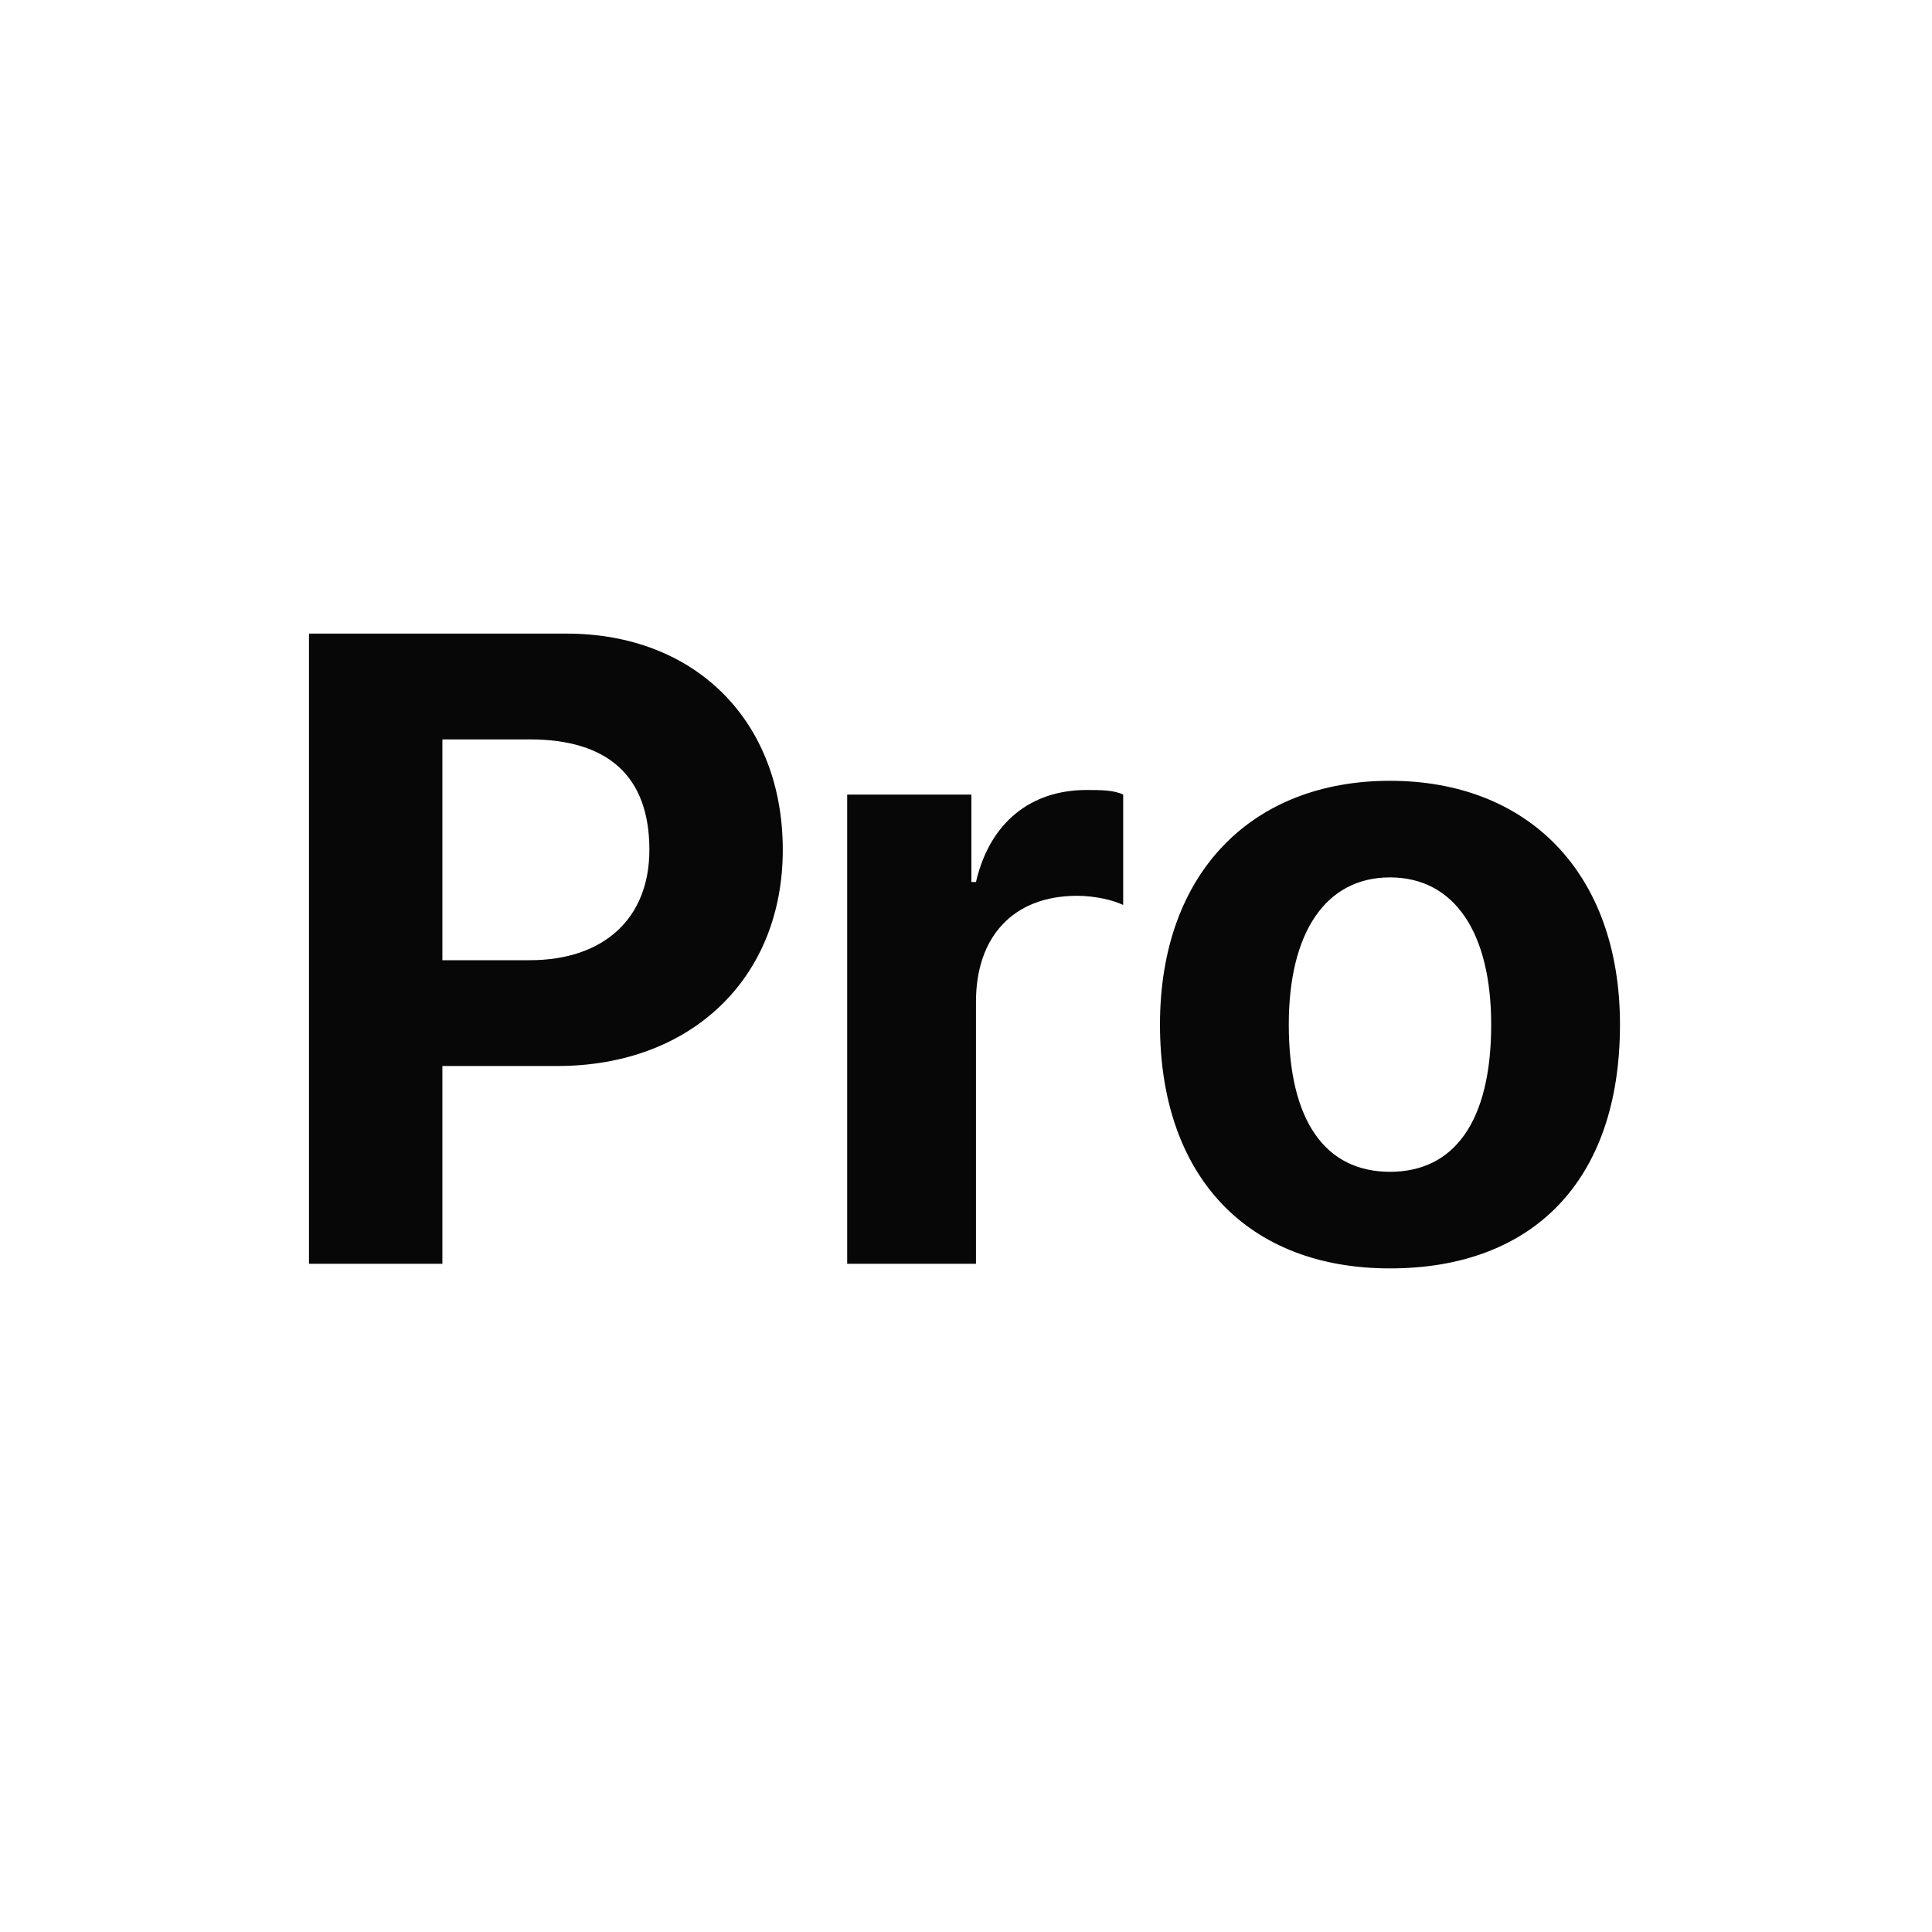
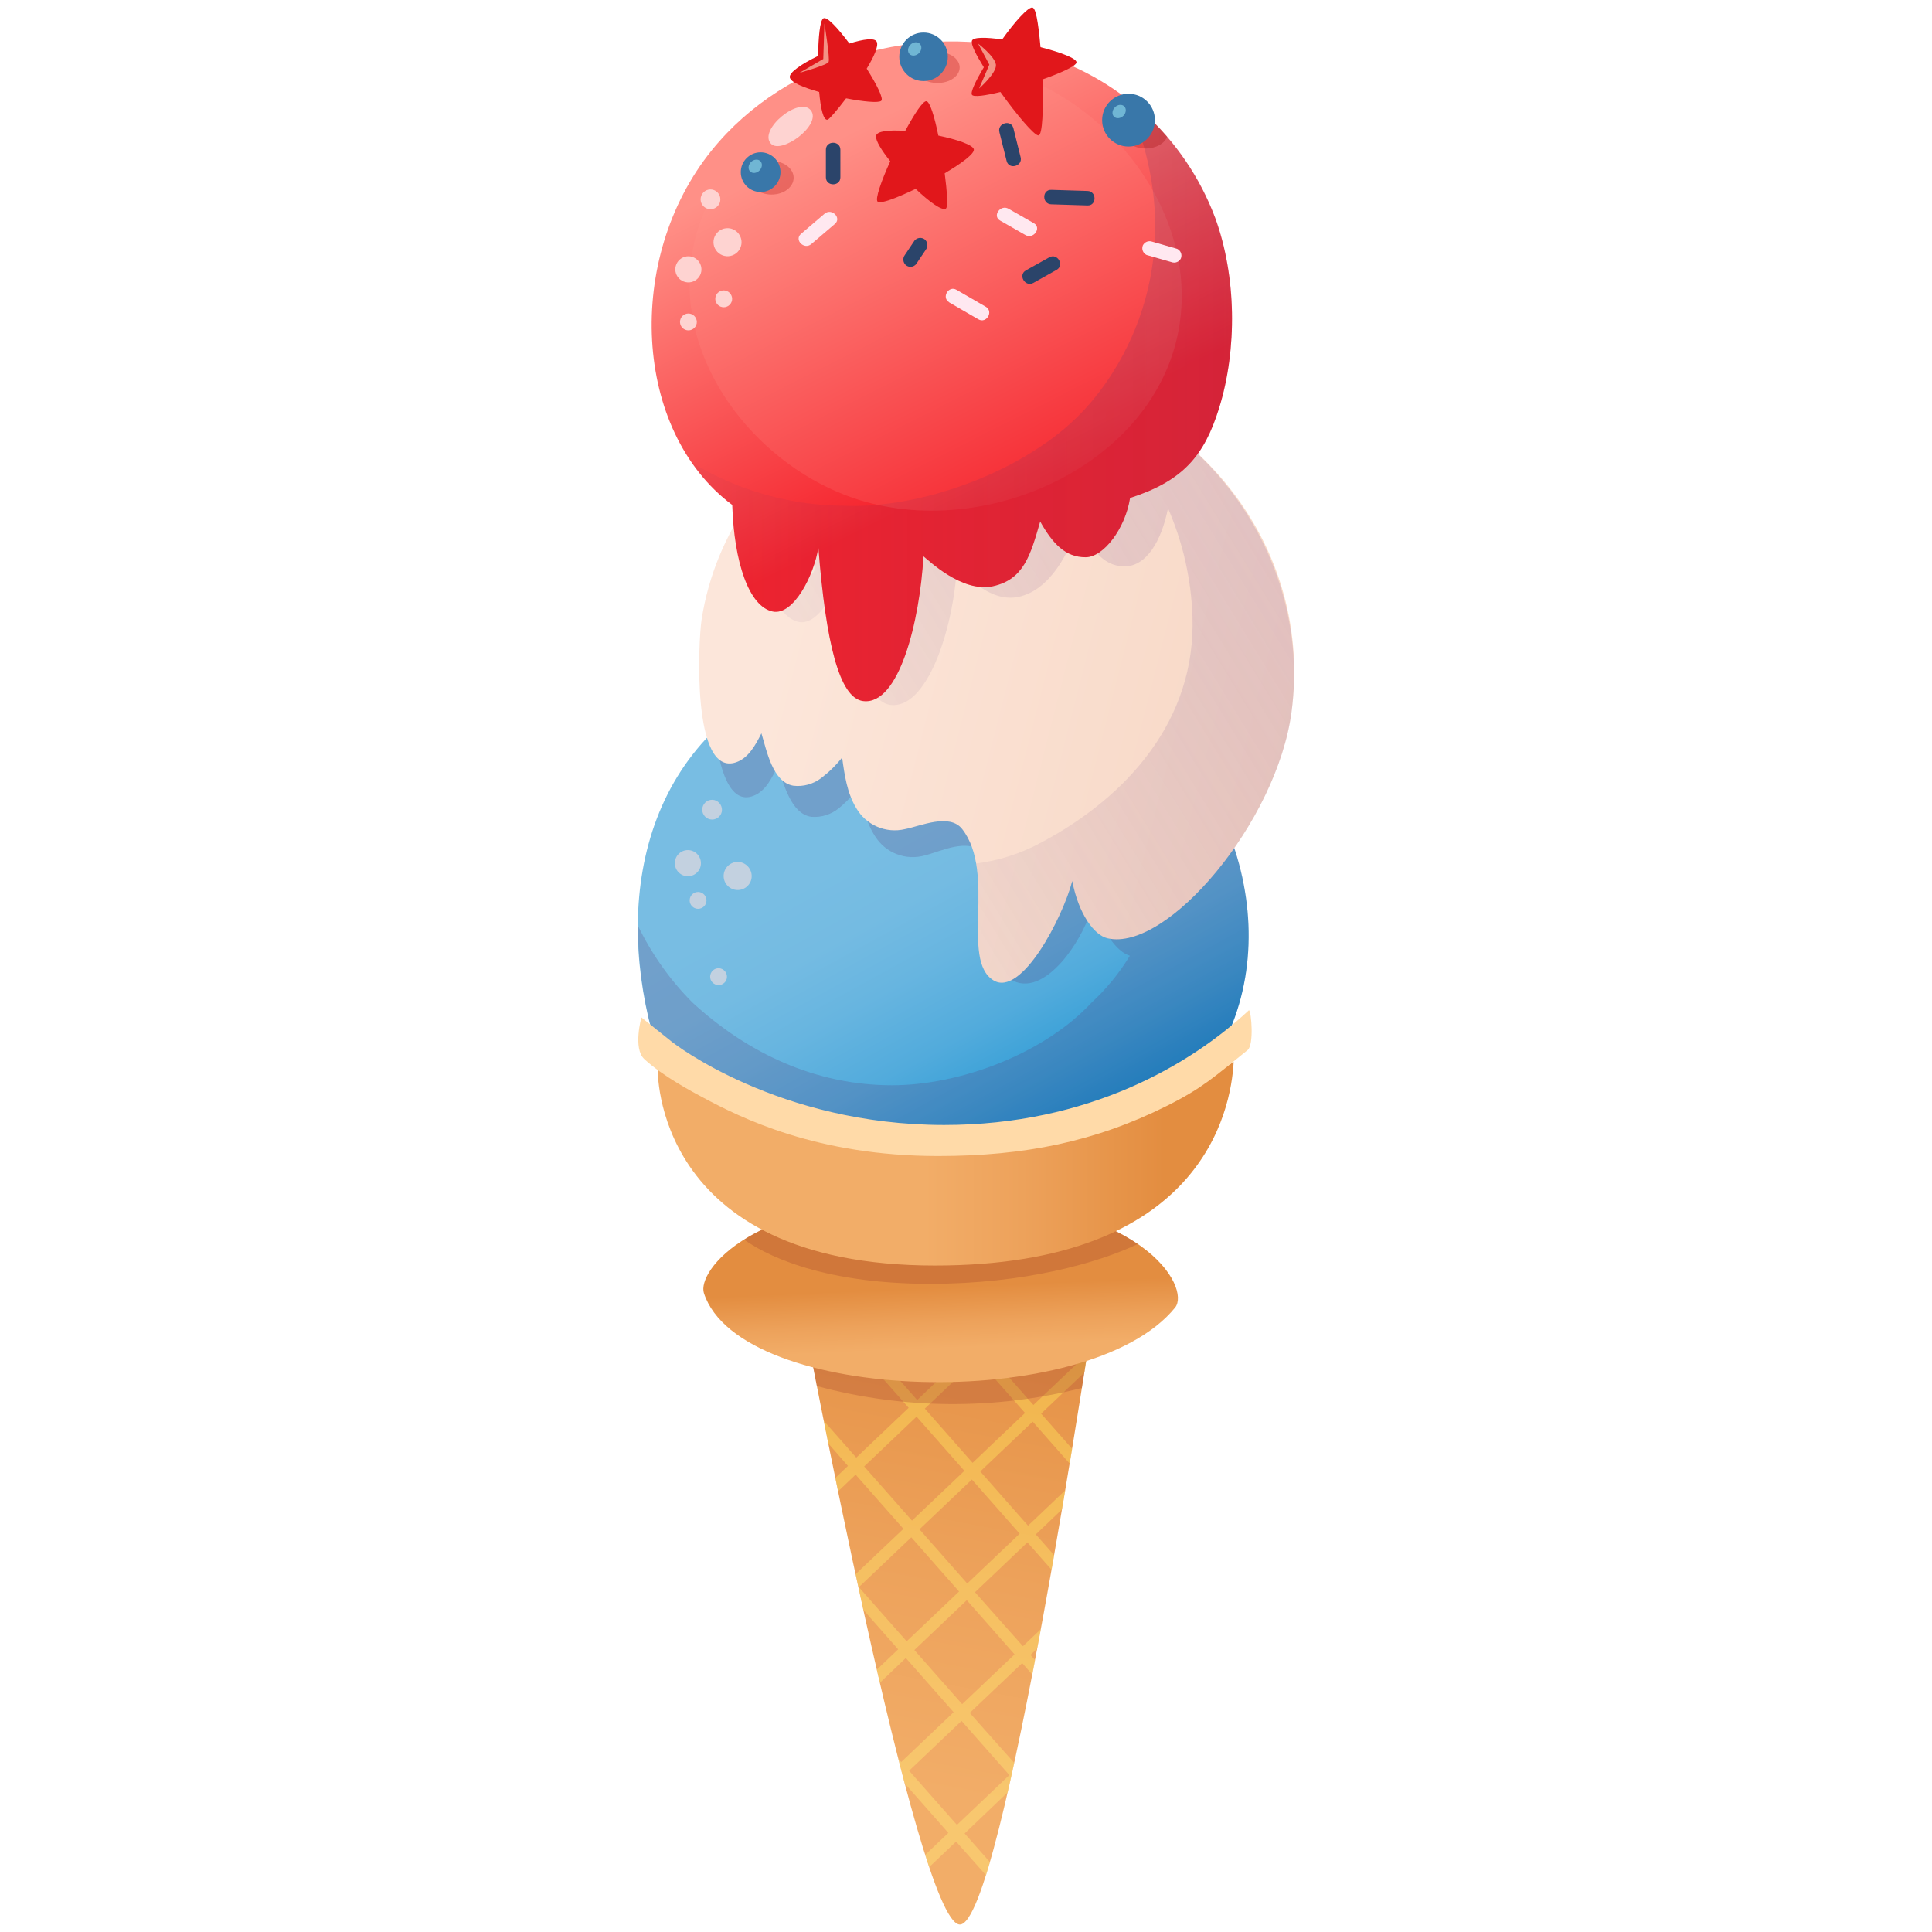
- <svg xmlns="http://www.w3.org/2000/svg" width="42" height="42">
-   <g>
-     <path fill="#070707" d="m6.717,13.774l5.6,0c2.8,0 4.7,1.9 4.7,4.7c0,2.8 -2,4.7 -4.9,4.7l-2.5,0l0,4.3l-2.9,0l0,-13.7zm2.9,2.2l0,4.9l1.9,0c1.6,0 2.6,-0.9 2.6,-2.4c0,-1.6 -0.9,-2.4 -2.6,-2.4l-1.9,0l0,-0.1zm8.9,11.5l2.7,0l0,-5.7c0,-1.4 0.8,-2.3 2.2,-2.3c0.4,0 0.8,0.1 1,0.2l0,-2.4c-0.2,-0.1 -0.5,-0.1 -0.8,-0.1c-1.2,0 -2.1,0.7 -2.4,2l-0.1,0l0,-1.9l-2.7,0l0,10.2l0.1,0zm11.7,0.1c-3.1,0 -5,-2 -5,-5.3c0,-3.3 2,-5.3 5,-5.3s5,2 5,5.3c0,3.4 -1.9,5.3 -5,5.3zm0,-2.1c1.4,0 2.2,-1.1 2.2,-3.2c0,-2 -0.8,-3.2 -2.2,-3.2c-1.4,0 -2.2,1.2 -2.2,3.2c0,2.1 0.8,3.2 2.2,3.2z" class="st0" id="Ant-Design-Pro" />
+ <svg xmlns="http://www.w3.org/2000/svg" xmlns:xlink="http://www.w3.org/1999/xlink" viewBox="0 0 516 516">
+   <defs>
+     <style>.cls-1{isolation:isolate;}.cls-2{fill:url(#linear-gradient);}.cls-3{fill:#feaabd;}.cls-4{fill:#532b6a;}.cls-12,.cls-4,.cls-9{opacity:0.2;}.cls-5{fill:url(#linear-gradient-2);}.cls-6{fill:#fdf1a9;}.cls-15,.cls-24,.cls-6{opacity:0.5;}.cls-7{fill:#fdc846;}.cls-26,.cls-7{opacity:0.7;}.cls-8{fill:#fff6e3;}.cls-9{fill:url(#linear-gradient-3);}.cls-10{fill:url(#linear-gradient-4);}.cls-11{fill:url(#linear-gradient-5);}.cls-12{fill:url(#linear-gradient-6);}.cls-13{fill:#fed3d1;}.cls-14{fill:url(#linear-gradient-7);}.cls-15{fill:#f3cf8f;mix-blend-mode:overlay;}.cls-16{fill:#a3432c;opacity:0.3;}.cls-17{fill:url(#linear-gradient-8);}.cls-18{fill:url(#linear-gradient-9);}.cls-19{fill:#ffdaa8;}.cls-20{fill:#b51f1b;opacity:0.3;mix-blend-mode:multiply;}.cls-21{fill:#3977a9;}.cls-22{fill:#2b446a;}.cls-23{fill:#ffe8f0;}.cls-24{fill:#a8f6ff;}.cls-25{fill:#e1171b;}.cls-26{fill:#fbc7b2;}.cls-27{fill:#c3d1e0;}</style>
+     <linearGradient id="linear-gradient" x1="221.81" y1="198.35" x2="283.29" y2="310.22" gradientUnits="userSpaceOnUse">
+       <stop offset="0.23" stop-color="#78bde3" />
+       <stop offset="0.37" stop-color="#74bbe2" />
+       <stop offset="0.51" stop-color="#67b5e0" />
+       <stop offset="0.67" stop-color="#52abdc" />
+       <stop offset="0.82" stop-color="#349ed6" />
+       <stop offset="0.98" stop-color="#0f8cce" />
+       <stop offset="1" stop-color="#0889cd" />
+     </linearGradient>
+     <linearGradient id="linear-gradient-2" x1="210.63" y1="165.37" x2="355.81" y2="202.41" gradientUnits="userSpaceOnUse">
+       <stop offset="0" stop-color="#fce6da" />
+       <stop offset="1" stop-color="#f7d6c3" />
+     </linearGradient>
+     <linearGradient id="linear-gradient-3" x1="205.93" y1="216.55" x2="334.42" y2="137.66" gradientUnits="userSpaceOnUse">
+       <stop offset="0" stop-color="#532b6a" stop-opacity="0.1" />
+       <stop offset="1" stop-color="#8b60a3" />
+     </linearGradient>
+     <linearGradient id="linear-gradient-4" x1="225.51" y1="34.31" x2="269.67" y2="121.86" gradientUnits="userSpaceOnUse">
+       <stop offset="0" stop-color="#ff9087" />
+       <stop offset="1" stop-color="#f5222c" />
+     </linearGradient>
+     <linearGradient id="linear-gradient-5" x1="228.46" y1="34.62" x2="281.33" y2="139.43" xlink:href="#linear-gradient-4" />
+     <linearGradient id="linear-gradient-6" x1="184.75" y1="106.76" x2="329.05" y2="106.76" gradientUnits="userSpaceOnUse">
+       <stop offset="0" stop-color="#532b6a" stop-opacity="0.2" />
+       <stop offset="1" stop-color="#532b6a" />
+     </linearGradient>
+     <linearGradient id="linear-gradient-7" x1="230.73" y1="475.4" x2="256.84" y2="335.42" gradientUnits="userSpaceOnUse">
+       <stop offset="0" stop-color="#f2ad68" />
+       <stop offset="0.41" stop-color="#eda25b" />
+       <stop offset="1" stop-color="#e38d40" />
+     </linearGradient>
+     <linearGradient id="linear-gradient-8" x1="251.87" y1="360.13" x2="251.16" y2="343.82" xlink:href="#linear-gradient-7" />
+     <linearGradient id="linear-gradient-9" x1="246.87" y1="310.77" x2="310.88" y2="310.77" xlink:href="#linear-gradient-7" />
+   </defs>
+   <g class="cls-1">
+     <g id="Layer_1" data-name="Layer 1">
+       <path class="cls-2" d="M308.87,193.66a82,82,0,0,0-56.47-22.38c-21.1,0-46.2,9-61.11,23.26C162,222.6,167,270,184.49,301.28c12,21.56,26.15,21.26,30.56-1.38,15.89,11.26,35.49,14,53.75,13.57,1.76,7.85,5.89,20.77,14,20.41,10-.43,14-16.69,15.53-27.64a68.69,68.69,0,0,0,12.23-7.79C343.74,272,338.93,222.43,308.87,193.66Z" />
+       <path id="_Path_" data-name="&lt;Path&gt;" class="cls-3" d="M248.42,184.79c0-1.82,11.14-4.49,17.6-2.71,8.57,2.36,13,7.52,12.72,9.26s-4.88-1.15-13.46-3.59S248.39,187.44,248.42,184.79Z" />
+       <path id="_Path_2" data-name="&lt;Path&gt;" class="cls-3" d="M284.06,192.94c1.1-.9,8.87,3.22,13.28,9.19,3.79,5.14,5.25,15.32,3.64,15.81-1.36.41-4.54-8.8-7.77-13.08C288.91,199.16,283,193.84,284.06,192.94Z" />
+       <path id="_Path_3" data-name="&lt;Path&gt;" class="cls-3" d="M269,196.75c1.36-1.7,10.19,1.31,13.08,3.93,3.79,3.44,6.06,10.82,4.63,12.13-1,1-4.51-4.51-8-8C275.62,201.73,268,198.09,269,196.75Z" />
+       <path class="cls-4" d="M331.85,234.59h0l0-.13c-.18-.81-.37-1.61-.57-2.42l-.15-.6c-.21-.8-.43-1.61-.67-2.42a2.76,2.76,0,0,0-.08-.27q-.33-1.09-.69-2.19l-.21-.64c-.26-.76-.53-1.51-.81-2.26l-.25-.66c-.25-.63-.5-1.26-.76-1.89-.07-.19-.15-.38-.23-.57-.31-.72-.63-1.44-.95-2.15-.12-.27-.24-.53-.37-.79-.33-.7-.67-1.4-1-2.09-.11-.23-.23-.45-.35-.67-.28-.54-.56-1.08-.85-1.61l-.45-.81c-.37-.65-.74-1.3-1.13-1.94-.17-.29-.34-.57-.52-.85-.3-.49-.61-1-.92-1.46s-.45-.7-.68-1c-.34-.51-.69-1-1-1.51l-.63-.9-1.3-1.76-.66-.83c-.31-.41-.63-.8-1-1.2l-.69-.85c-.47-.55-.94-1.1-1.42-1.64l-.78-.87c-.37-.4-.74-.8-1.12-1.19-.87-.93-1.76-1.84-2.69-2.72a82,82,0,0,0-56.47-22.38c-21.1,0-46.2,9-61.11,23.26l-.46.45c1.14,10.3,4,20,10.35,17.52,3.24-1.26,5-4.78,6.43-8,1.61,4.55,3.53,12.9,9.09,13.61a10.28,10.28,0,0,0,7.29-2.3,31.47,31.47,0,0,0,5.42-5.75c.83,4.63,1.71,9.4,4.29,13.29A11.85,11.85,0,0,0,247,228.47c4.11-1,11.71-4.86,15.25-.67,9.63,11.41-1.24,28,7.47,33.66,9.17,5.94,20.31-11.12,22.46-21,2,8.42,6.11,13.77,9.59,14.79a57.39,57.39,0,0,1-10.25,12.54c-12.53,13.5-34.93,22.06-53.27,22.06-20.41,0-38.53-8.53-53.27-22.06a75.59,75.59,0,0,1-14.62-20.6,112.65,112.65,0,0,0,14.15,54.1c12,21.56,26.15,21.26,30.56-1.38,15.9,11.26,35.49,14,53.75,13.57,1.76,7.85,5.89,20.77,14,20.41,10-.43,14-16.69,15.53-27.64a68.69,68.69,0,0,0,12.23-7.79C330.7,282.39,336.84,257.85,331.85,234.59Z" />
+       <path class="cls-5" d="M288.55,102.67c34.88,11.12,61.87,46.17,56.4,87.43-3.91,29.54-33.27,64.19-49.16,60.5-3.54-.82-7.71-6.45-9.41-15.3-2.56,9.79-13.62,31.19-21.1,26.5-8.8-5.52.86-28.58-8.29-40.36-3.37-4.34-11.13-.81-15.27,0a11.86,11.86,0,0,1-13.06-5.66c-2.42-4-3.11-8.8-3.74-13.46a31.45,31.45,0,0,1-5.65,5.53,10.25,10.25,0,0,1-7.38,2c-5.53-.93-7.11-9.35-8.53-14-1.58,3.16-3.46,6.61-6.75,7.74-11.88,4.08-10.13-32.33-9.22-38.18C194.73,118.54,244.9,88.75,288.55,102.67Z" />
+       <path class="cls-6" d="M246.4,104.23c-15,4.49-31.77,17.83-29.35,28.42,2.47,10.82,24.49,16.54,41.28,11.72,17.15-4.93,32.68-22,28.78-32.39C283.31,101.81,261.69,99.65,246.4,104.23Z" />
+       <path id="_Path_4" data-name="&lt;Path&gt;" class="cls-7" d="M282.87,111.78c.36-1.52,10.18-1.65,15.26,1.06,6.72,3.6,9.47,8.77,8.9,10.17s-3.88-1.89-10.6-5.56S282.34,114,282.87,111.78Z" />
+       <path id="_Path_5" data-name="&lt;Path&gt;" class="cls-8" d="M243.29,112.73c-2.73-4.84-17.1,3.18-14.79,7.61C230.35,123.89,245.63,116.89,243.29,112.73Z" />
+       <path id="_Path_6" data-name="&lt;Path&gt;" class="cls-8" d="M226.11,136.2a2.7,2.7,0,1,0,1.69,3.43A2.74,2.74,0,0,0,226.11,136.2Z" />
+       <path id="_Path_7" data-name="&lt;Path&gt;" class="cls-8" d="M215.84,149a2.65,2.65,0,1,0,1.65,3.36A2.68,2.68,0,0,0,215.84,149Z" />
+       <path id="_Path_8" data-name="&lt;Path&gt;" class="cls-8" d="M215.38,135.44a4,4,0,1,0,2.48,5A4,4,0,0,0,215.38,135.44Z" />
+       <path id="_Path_9" data-name="&lt;Path&gt;" class="cls-8" d="M217.94,126.74a2,2,0,1,0,1.28,2.6A2.07,2.07,0,0,0,217.94,126.74Z" />
+       <path id="_Path_10" data-name="&lt;Path&gt;" class="cls-8" d="M202.9,150.5a1.74,1.74,0,1,0,1.09,2.21A1.77,1.77,0,0,0,202.9,150.5Z" />
+       <path id="_Path_11" data-name="&lt;Path&gt;" class="cls-8" d="M229.7,127.62a1.62,1.62,0,1,0,1,2.06A1.66,1.66,0,0,0,229.7,127.62Z" />
+       <path class="cls-9" d="M324.91,126.44c-14.76-16.73-36.13-27.57-59.86-27.18-.22,0-.44,0-.66,0h0a81.89,81.89,0,0,0-65,35.77c1,.9,2,1.78,3.13,2.59C203,153,207,164.73,213.29,166.1c5.53,1.19,11.07-9.59,12.23-17.08,2,25.47,6,38.44,12.3,39.25,9.6,1.23,16.75-19.62,17.75-37,1.24.94,8.27,9.93,16.53,8.12s13.63-11.63,16.22-20.66c2.44,7.65,6.21,12.31,11.63,12.54,6.22.27,10.29-6.88,12-15.52a78.94,78.94,0,0,1,6.53,28.79c1,27.55-17.22,48.32-40.85,60.73a49.45,49.45,0,0,1-16.93,5.35c2.07,12-2.28,26.92,4.58,31.22,7.48,4.69,18.54-16.71,21.1-26.5,1.7,8.85,5.87,14.48,9.41,15.3,15.89,3.69,45.25-31,49.16-60.5C348.08,166.53,339.91,143.44,324.91,126.44Z" />
+       <path class="cls-10" d="M324.55,58.19A72.27,72.27,0,0,0,276.26,14c-30.37-8.34-66.09,1.31-86.15,26.12-23.35,28.88-21,75,5.46,94.74.48,15.36,4.47,27.1,10.77,28.46,5.53,1.2,11.06-9.59,12.23-17.08,2,25.47,5.62,40.21,11.94,41,9.6,1.23,15.13-21.24,16.13-38.66,1.24.94,10.25,9.79,18.51,8s10.07-8.27,12.66-17.3c3.35,5.93,6.71,9.55,12.13,9.55,4.78,0,10.59-7.62,11.88-15.83,14.2-4.57,19.83-11.33,23.76-23.94C330.49,93.31,330.23,73.72,324.55,58.19Z" />
+       <path class="cls-11" d="M266.44,18.42c-36.69-9.46-79.2,17.4-82.12,53.45-2.23,27.47,19.12,52.86,43.77,61.21,34.71,11.75,80.36-8.82,86.77-45.33C320.24,57.18,296.21,26.09,266.44,18.42Z" />
+       <path class="cls-12" d="M324.55,58.19a71.49,71.49,0,0,0-23.77-32c18.5,41.27-.22,73-13.67,85.77-15,14.3-41.08,23.89-61.53,23.12a79,79,0,0,1-40.83-11.54,48.37,48.37,0,0,0,10.82,11.3c.48,15.36,4.47,27.1,10.77,28.46,5.53,1.2,11.06-9.59,12.23-17.08,2,25.47,5.62,40.21,11.94,41,9.6,1.23,15.13-21.24,16.13-38.66,1.24.94,10.25,9.79,18.51,8s10.07-8.27,12.66-17.3c3.35,5.93,6.71,9.55,12.13,9.55,4.78,0,10.59-7.62,11.88-15.83,14.2-4.57,19.83-11.33,23.76-23.94C330.49,93.31,330.23,73.72,324.55,58.19Z" />
+       <path id="_Path_12" data-name="&lt;Path&gt;" class="cls-13" d="M216.6,29.52c-3-4-14.13,5.09-10.71,8.84C208.62,41.36,219.48,33.41,216.6,29.52Z" />
+       <path id="_Path_13" data-name="&lt;Path&gt;" class="cls-13" d="M184.47,68.5a3.49,3.49,0,1,0,2.83,4A3.53,3.53,0,0,0,184.47,68.5Z" />
+       <path id="_Path_14" data-name="&lt;Path&gt;" class="cls-13" d="M195,61a3.75,3.75,0,1,0,3,4.34A3.79,3.79,0,0,0,195,61Z" />
+       <path id="_Path_15" data-name="&lt;Path&gt;" class="cls-13" d="M190.22,50.63a2.64,2.64,0,1,0,2.14,3.06A2.67,2.67,0,0,0,190.22,50.63Z" />
+       <path id="_Path_16" data-name="&lt;Path&gt;" class="cls-13" d="M184.26,83.77a2.25,2.25,0,1,0,1.82,2.61A2.28,2.28,0,0,0,184.26,83.77Z" />
+       <path id="_Path_17" data-name="&lt;Path&gt;" class="cls-13" d="M193.68,77.59a2.25,2.25,0,1,0,1.83,2.61A2.28,2.28,0,0,0,193.68,77.59Z" />
+       <g id="_Group_" data-name="&lt;Group&gt;">
+         <g id="_Group_2" data-name="&lt;Group&gt;">
+           <path id="_Path_18" data-name="&lt;Path&gt;" class="cls-14" d="M214.33,350.29S244.77,513.17,256.28,514s36.2-166.18,36.2-166.18Z" />
+           <path class="cls-15" d="M248.17,498.68l7.18-6.83,8,9c.35-1.11.7-2.27,1.06-3.49l-6.78-7.68,11.53-11c.58-2.52,1.16-5.13,1.74-7.81L259,457.48l14-13.3,2.72,3.08c.25-1.28.49-2.56.74-3.85L275.22,442l1.79-1.71q.5-2.59,1-5.2l-4.81,4.58L260.4,425.25l14-13.31,6.47,7.33c.23-1.3.46-2.6.68-3.9l-4.91-5.56,7-6.68c.29-1.72.58-3.42.86-5.1l-9.93,9.45L261.81,393l14-13.3,9.9,11.22c.22-1.34.44-2.65.65-3.95l-8.3-9.41,11.58-11c.28-1.78.54-3.46.78-5L276,375.25l-12.77-14.47,13.08-12.44-4.65.14-10.48,10-8.27-9.38-4,.13,10.05,11.39-14,13.3L223.85,350l-4,.13L242.69,376l-14,13.3L220,379.46c.39,2,.8,4,1.22,6.06l5.25,6-3.38,3.22c.24,1.18.48,2.38.73,3.58l4.7-4.47,12.77,14.47L228.5,420.44c.68,3.15,1.37,6.33,2.07,9.5l9.31,10.56-5.7,5.43c.27,1.18.54,2.34.81,3.51l6.94-6.62,12.77,14.47-14,13.31-.82-.94c.57,2.26,1.15,4.48,1.72,6.63l11.68,13.24-6.2,5.89C247.46,496.55,247.82,497.64,248.17,498.68Zm24.16-89.06-14,13.3-12.76-14.47,14-13.3ZM261,362.92l12.76,14.46-14,13.31L247,376.22Zm-30.2,28.74,14-13.3,12.77,14.47-14,13.3Zm-1.41,32.23,14-13.3,12.76,14.47-14,13.3Zm14.82,16.8,14-13.31,12.76,14.47-14,13.3Zm-1.4,32.23,14-13.3,12.77,14.47-14,13.3Z" />
+           <path id="_Path_19" data-name="&lt;Path&gt;" class="cls-16" d="M218.17,370.19a139.81,139.81,0,0,0,70.79.51c2.19-13.84,3.52-22.88,3.52-22.88l-78.15,2.47S215.78,358.06,218.17,370.19Z" />
+           <path id="_Path_20" data-name="&lt;Path&gt;" class="cls-17" d="M251.35,319.85c-51-.27-65.19,19.81-63.35,25.51,9.6,29.61,102.83,32.35,125.87,3.84C318,344,305.64,320.15,251.35,319.85Z" />
+           <path id="_Path_21" data-name="&lt;Path&gt;" class="cls-16" d="M248.47,342.89c25,0,44.73-5.55,55.42-10.63-9.48-6.47-26-12.26-52.54-12.41s-43.09,5.23-52.62,11.21C203.36,334.41,218.09,342.89,248.47,342.89Z" />
+           <path class="cls-18" d="M235.36,305.06c-19.08-2-39.74-7.43-54.55-19.95l-5.14.19S174,338,249.7,338c71.13,0,79.07-41.15,79.79-54.37a124.72,124.72,0,0,1-12.33,6.88A152.35,152.35,0,0,1,235.36,305.06Z" />
+         </g>
+       </g>
+       <path id="_Path_22" data-name="&lt;Path&gt;" class="cls-19" d="M171.31,271.73s8.07,6.49,8.33,6.67,28.18,22.06,72.53,22.06c38.61,0,65.93-16.18,81.41-30.67.64.47,1.37,9.27-.37,10.67-8.87,7.13-12,10.1-21.51,14.87-19.17,9.59-38.08,13.42-61.15,13.42-32.43,0-52.7-10.23-62.76-15.61-2.49-1.33-10.73-5.67-15.72-10.29C169,280,171.31,271.73,171.31,271.73Z" />
+       <ellipse class="cls-20" cx="250.4" cy="18.01" rx="5.91" ry="4.16" />
+       <ellipse class="cls-20" cx="206.06" cy="47.48" rx="5.91" ry="4.48" />
+       <path class="cls-20" d="M306.83,31.38a8.11,8.11,0,0,0-.86-.05c-3.26,0-5.9,1.87-5.9,4.17s2.64,4.16,5.9,4.16c2.78,0,5.1-1.35,5.74-3.17C310.17,34.71,308.53,33,306.83,31.38Z" />
+       <circle class="cls-21" cx="246.66" cy="15.17" r="6.48" />
+       <circle class="cls-21" cx="203.15" cy="45.98" r="5.3" />
+       <circle class="cls-21" cx="301.41" cy="32.09" r="7.05" />
+       <path class="cls-22" d="M266.92,35.29,268.85,43c.61,2.42,4.34,1.39,3.74-1l-1.93-7.75c-.61-2.42-4.34-1.39-3.74,1Z" />
+       <path class="cls-22" d="M280.77,54.57l9.69.3c2.49.08,2.49-3.8,0-3.87l-9.69-.3c-2.49-.08-2.49,3.8,0,3.87Z" />
+       <path class="cls-22" d="M220.58,40v7.36c0,2.49,3.88,2.49,3.87,0V40c0-2.5-3.88-2.5-3.87,0Z" />
+       <path class="cls-22" d="M244.26,64.24l-2.6,3.88a2,2,0,0,0,.31,2.72,1.94,1.94,0,0,0,2.72-.31l2.6-3.87a2,2,0,0,0-.31-2.72,2,2,0,0,0-2.72.3Z" />
+       <path class="cls-22" d="M276,75.55l6.2-3.48c2.17-1.22.22-4.57-1.95-3.35L274,72.21c-2.18,1.22-.22,4.57,2,3.34Z" />
+       <path class="cls-23" d="M253.49,80.75l7.81,4.53c2.16,1.25,4.12-2.09,2-3.34l-7.82-4.53c-2.16-1.26-4.11,2.09-1.95,3.34Z" />
+       <path class="cls-23" d="M306.23,68.1l6.64,1.9a2,2,0,0,0,2.53-1,2,2,0,0,0-1-2.54l-6.63-1.9a2,2,0,0,0-2.54,1,2,2,0,0,0,1,2.54Z" />
+       <path class="cls-23" d="M267.11,58.91l6.76,3.86c2.15,1.23,4.41-1.92,2.25-3.16l-6.76-3.86c-2.15-1.23-4.41,1.92-2.25,3.16Z" />
+       <path class="cls-23" d="M216.68,65.19l6.3-5.38c1.89-1.62-.86-4.34-2.75-2.73l-6.3,5.38c-1.89,1.62.86,4.34,2.75,2.73Z" />
+       <ellipse class="cls-24" cx="244.3" cy="13.07" rx="1.94" ry="1.6" transform="translate(62.31 176.57) rotate(-45)" />
+       <ellipse class="cls-24" cx="298.9" cy="29.78" rx="1.94" ry="1.6" transform="translate(66.49 220.08) rotate(-45)" />
+       <ellipse class="cls-24" cx="201.7" cy="44.41" rx="1.94" ry="1.6" transform="translate(27.68 155.63) rotate(-45)" />
+       <path class="cls-25" d="M250.61,36.21c-1-5-2.25-9.09-3.19-9.18s-3.22,3.42-5.65,7.93c-4.3-.3-7.68,0-7.8,1.4-.11,1.23,1.49,3.81,3.8,6.7-2.4,5.31-4.08,10.07-3.38,10.79s5.15-1,10.17-3.41c3.61,3.44,7,5.93,8.07,5.26.58-.36.34-4.44-.32-9.42,4.49-2.65,8-5.24,7.78-6.4S255.62,37.24,250.61,36.21Z" />
+       <path class="cls-25" d="M287.49,16.78c.4-1.08-4.09-2.78-9.59-4.19C277.25,5.47,276.6,2,275.66,2c-1.18,0-4.6,3.74-8,8.53-4.33-.61-7.74-.66-8.07.34s1.07,3.7,3.17,7.1c-2.19,3.66-3.62,6.68-3.17,7.35s3.57.22,7.6-.75c4.28,6,9,11.59,10.14,11.59s1.35-7.17,1.09-14.95C283.19,19.53,287.11,17.78,287.49,16.78Z" />
+       <path class="cls-26" d="M261.23,11.64l3,5.62-2.74,6.39s4.78-4.21,4.5-6.39S261.23,11.64,261.23,11.64Z" />
+       <path class="cls-25" d="M235.36,26.93c.7-.58-1.19-4.34-3.88-8.6,1.93-3.2,3.21-6,2.69-7.16s-3.57-.72-7.31.45c-3.13-4.19-6.11-7.41-7-6.69s-1.28,5-1.37,10c-4.32,2.1-7.79,4.42-7.55,5.74s3.64,2.69,7.85,3.9c.38,4.38,1.12,7.67,2.25,7.39.44-.11,2.54-2.53,4.94-5.7C230.61,27.16,234.64,27.53,235.36,26.93Z" />
+       <path class="cls-26" d="M213.55,19.44l6.33-3.69.31-9.47s1.54,9.41,1.11,10.27S213.55,19.44,213.55,19.44Z" />
+       <path id="_Path_23" data-name="&lt;Path&gt;" class="cls-27" d="M184.49,227.13a3.49,3.49,0,1,0,2.64,4.17A3.53,3.53,0,0,0,184.49,227.13Z" />
+       <path id="_Path_24" data-name="&lt;Path&gt;" class="cls-27" d="M197.84,230.3a3.75,3.75,0,1,0,2.84,4.48A3.81,3.81,0,0,0,197.84,230.3Z" />
+       <path id="_Path_25" data-name="&lt;Path&gt;" class="cls-27" d="M190.77,213.67a2.64,2.64,0,1,0,2,3.16A2.7,2.7,0,0,0,190.77,213.67Z" />
+       <path id="_Path_26" data-name="&lt;Path&gt;" class="cls-27" d="M192.41,258.65a2.25,2.25,0,1,0,1.7,2.69A2.28,2.28,0,0,0,192.41,258.65Z" />
+       <path id="_Path_27" data-name="&lt;Path&gt;" class="cls-27" d="M186.93,238.28a2.25,2.25,0,1,0,1.71,2.69A2.28,2.28,0,0,0,186.93,238.28Z" />
+     </g>
  </g>
</svg>
